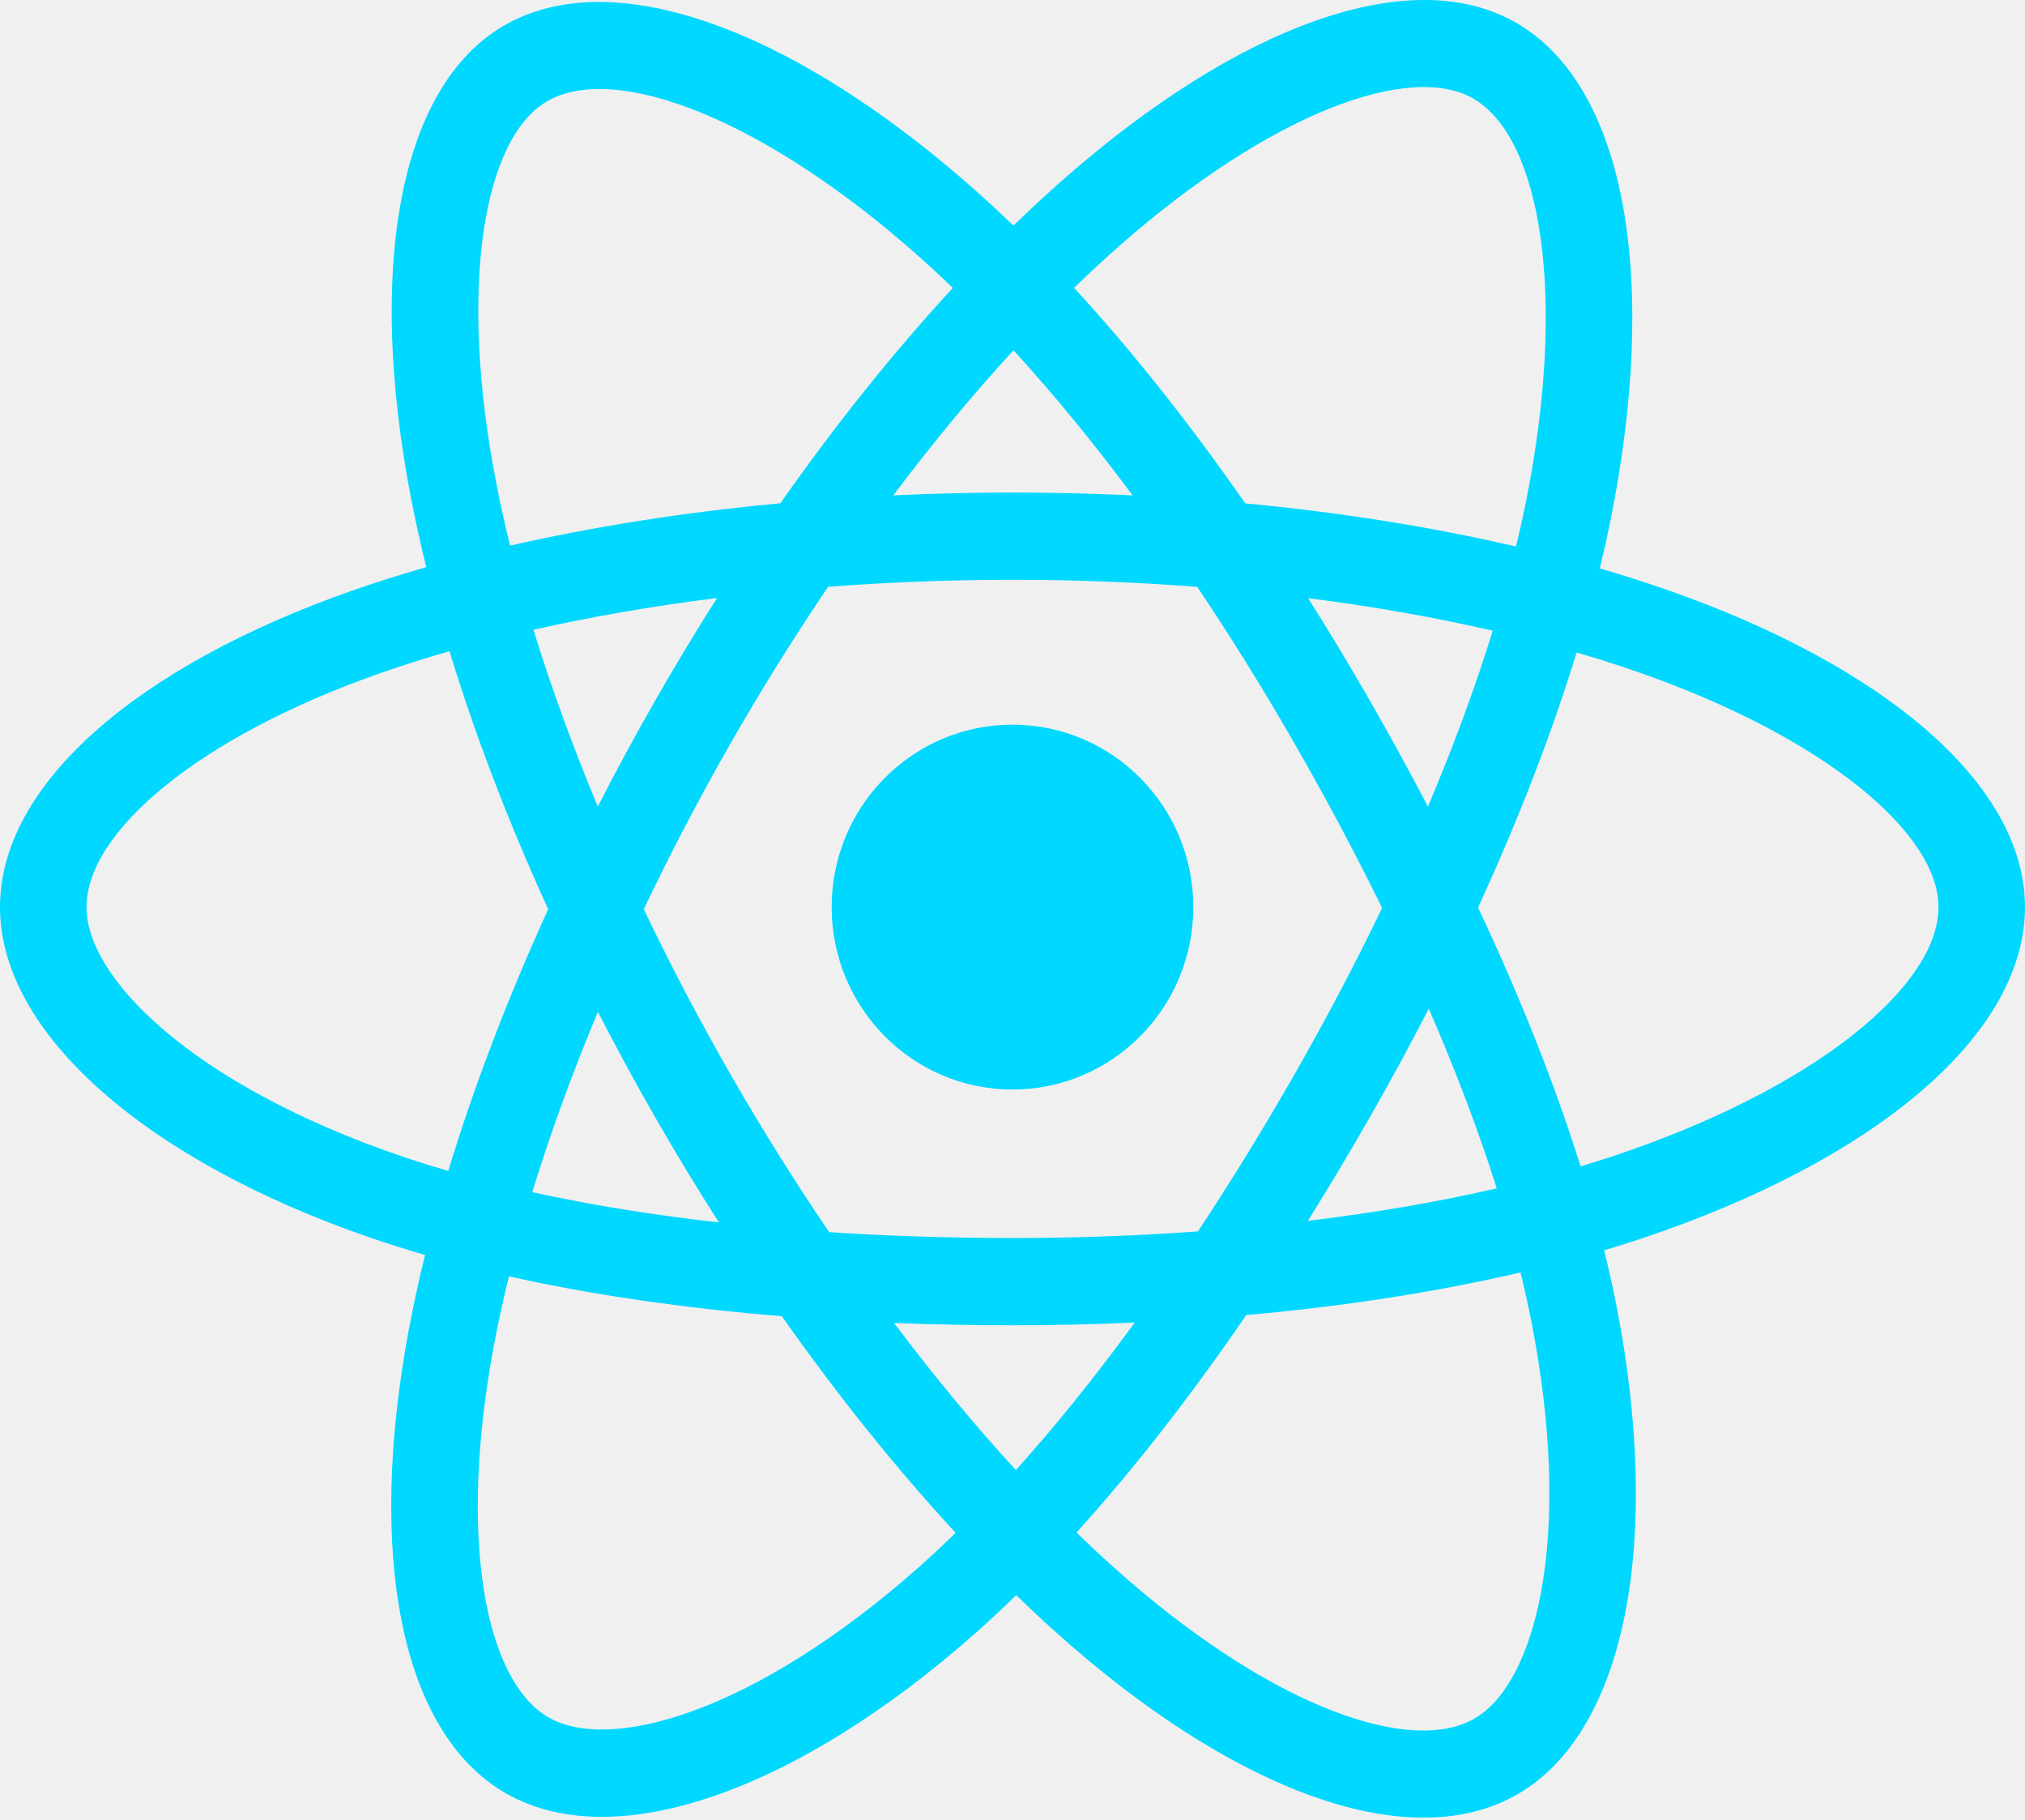
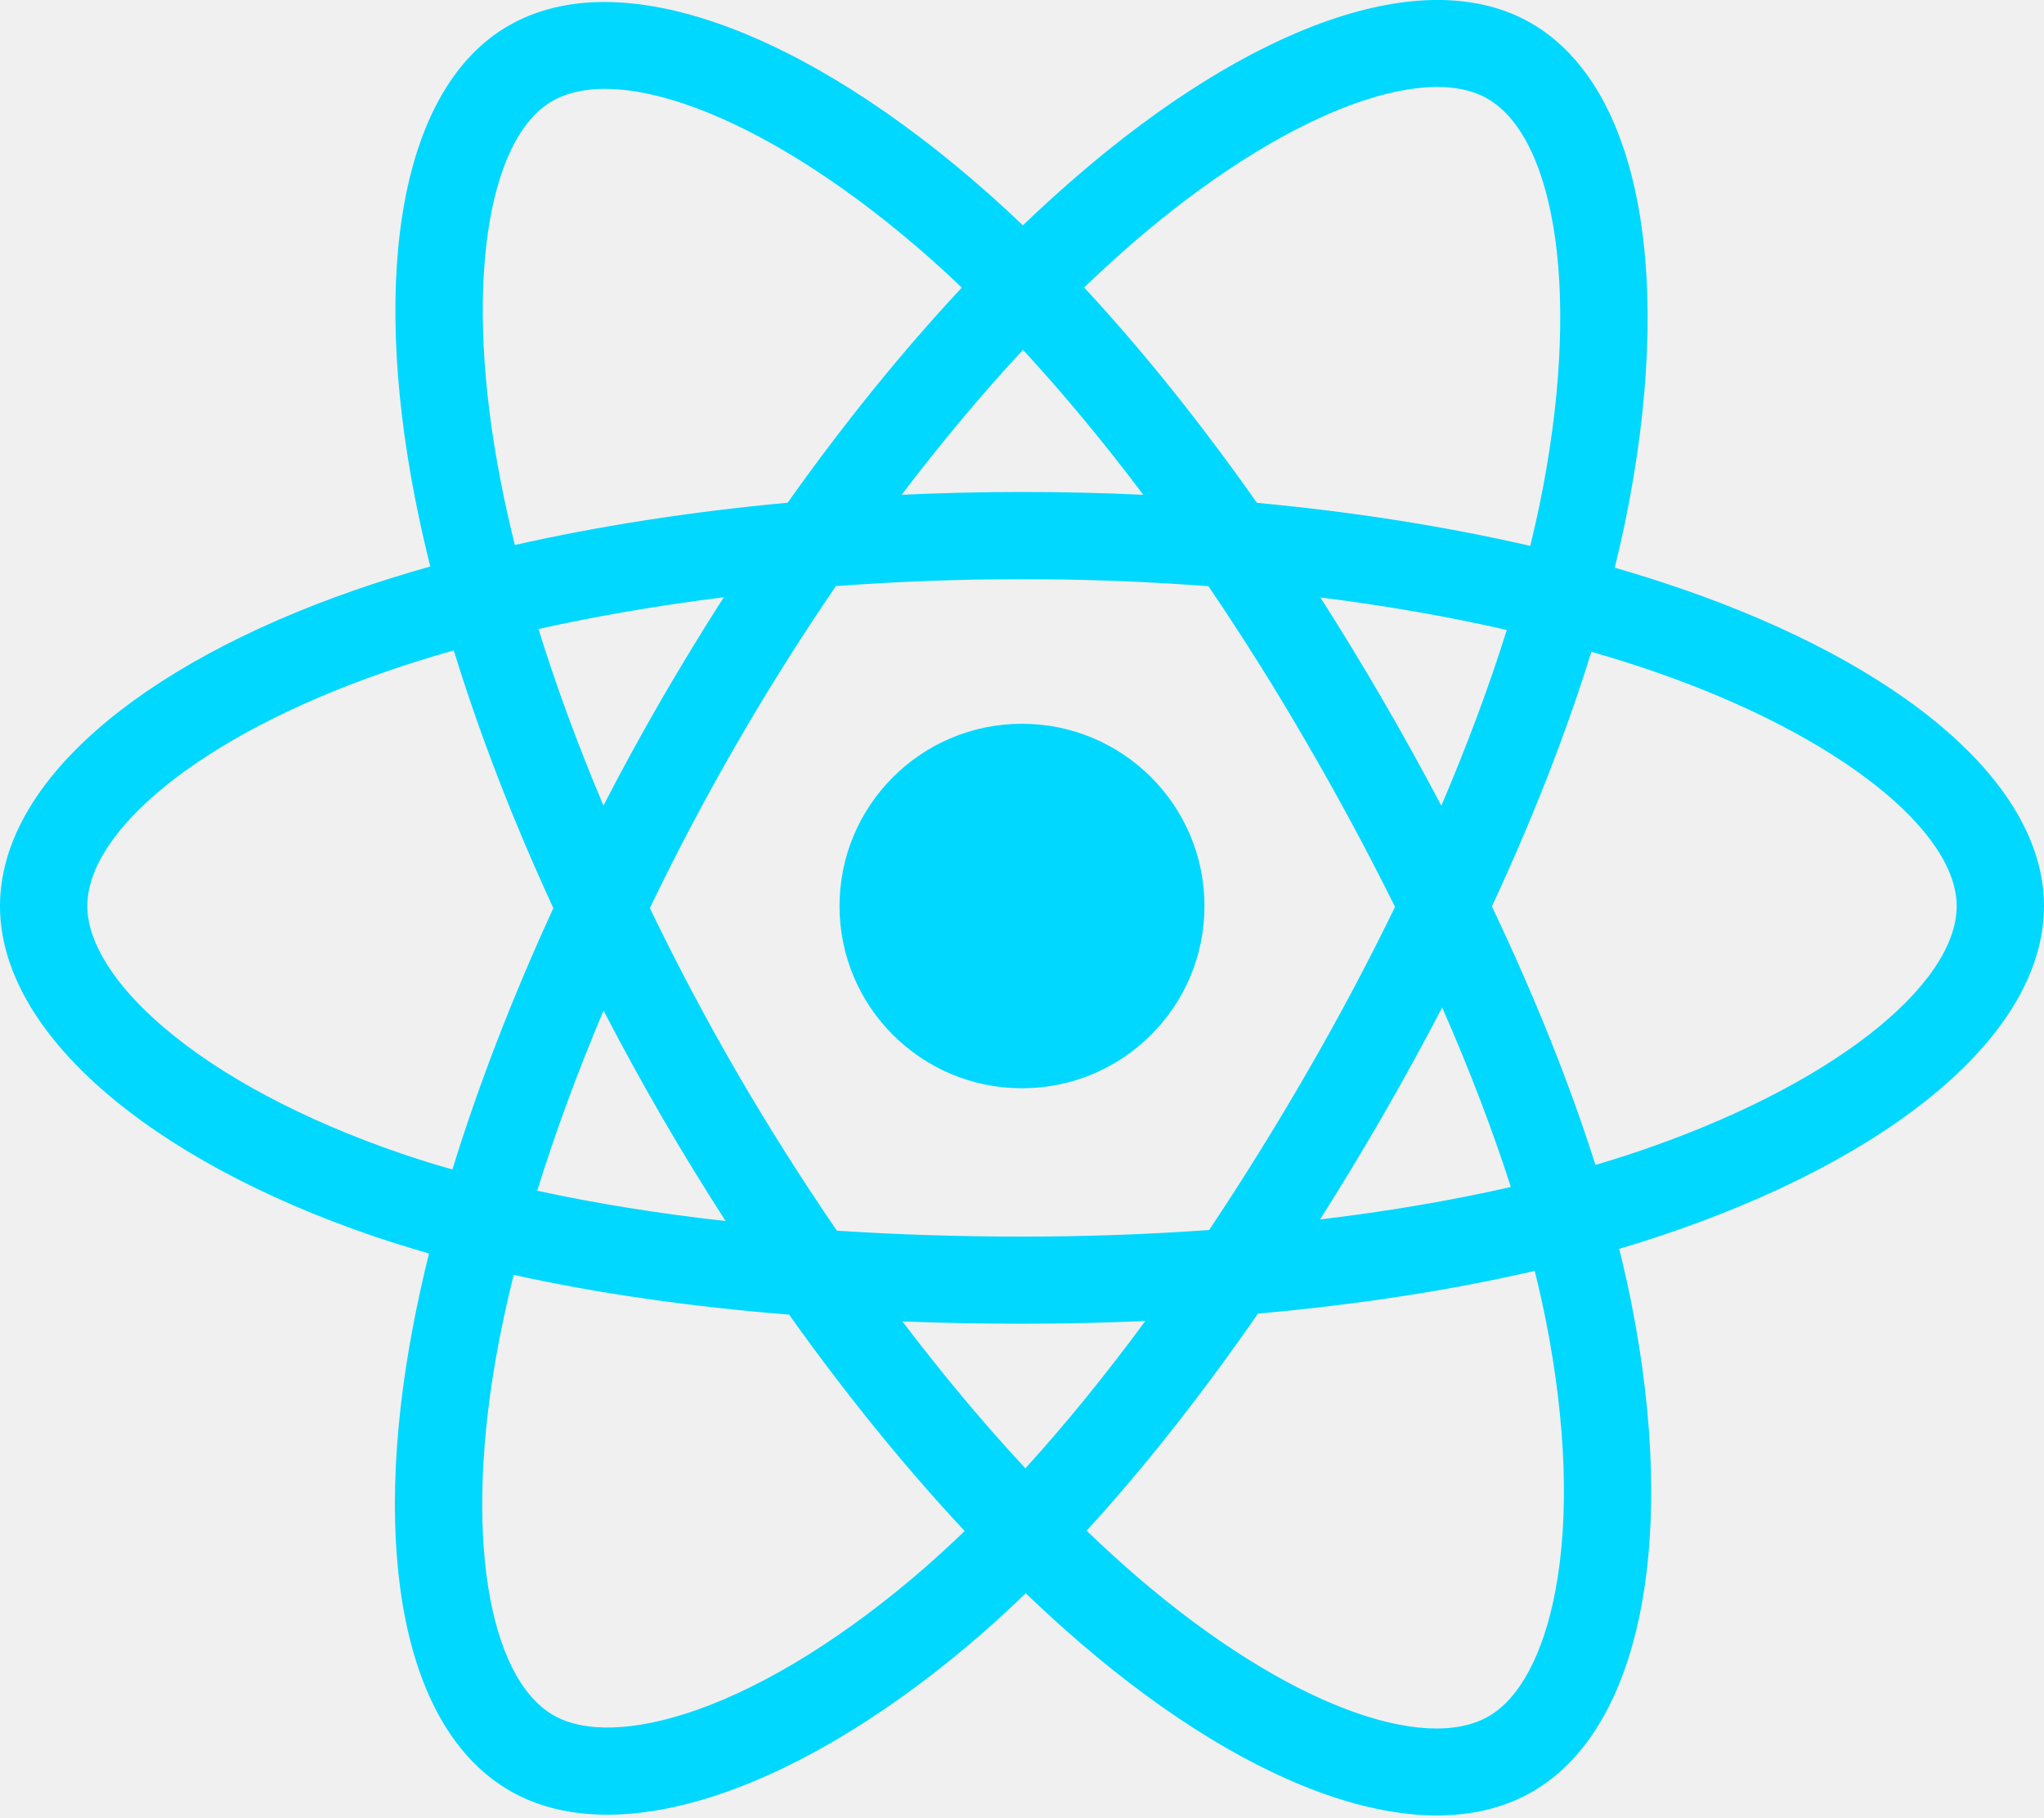
- <svg xmlns="http://www.w3.org/2000/svg" width="69" height="62" viewBox="0 0 69 62" fill="none">
+ <svg xmlns="http://www.w3.org/2000/svg" width="18" height="16" viewBox="0 0 18 16" fill="none">
  <g clip-path="url(#clip0_34_286)">
-     <path d="M56.732 20.075C55.997 19.821 55.257 19.585 54.511 19.369C54.636 18.852 54.752 18.342 54.854 17.84C56.535 9.606 55.436 2.972 51.682 0.788C48.082 -1.306 42.195 0.877 36.25 6.098C35.664 6.613 35.091 7.143 34.532 7.688C34.157 7.326 33.776 6.971 33.389 6.623C27.158 1.041 20.912 -1.311 17.162 0.879C13.566 2.979 12.501 9.216 14.014 17.02C14.165 17.792 14.335 18.561 14.524 19.326C13.64 19.579 12.787 19.849 11.971 20.136C4.665 22.706 0 26.733 0 30.91C0 35.224 5.008 39.551 12.617 42.175C13.234 42.387 13.856 42.583 14.483 42.764C14.279 43.587 14.099 44.415 13.941 45.248C12.498 52.917 13.625 59.006 17.212 61.093C20.916 63.248 27.133 61.033 33.187 55.694C33.678 55.26 34.158 54.813 34.627 54.355C35.233 54.945 35.855 55.517 36.492 56.072C42.357 61.163 48.148 63.219 51.732 61.126C55.433 58.964 56.636 52.423 55.074 44.465C54.951 43.842 54.813 43.222 54.66 42.605C55.097 42.474 55.525 42.34 55.943 42.2C63.853 39.556 69 35.282 69 30.91C69 26.717 64.184 22.663 56.732 20.075ZM55.016 39.378C54.639 39.504 54.252 39.625 53.857 39.743C52.984 36.954 51.806 33.989 50.363 30.924C51.739 27.933 52.873 25.005 53.721 22.234C54.427 22.44 55.112 22.657 55.773 22.887C62.158 25.105 66.052 28.383 66.052 30.91C66.052 33.601 61.846 37.094 55.016 39.378ZM52.182 45.043C52.873 48.562 52.971 51.743 52.514 54.231C52.103 56.466 51.277 57.956 50.255 58.552C48.08 59.822 43.43 58.172 38.415 53.818C37.822 53.302 37.243 52.77 36.68 52.221C38.624 50.076 40.567 47.582 42.464 44.812C45.8 44.514 48.951 44.025 51.809 43.359C51.946 43.917 52.071 44.479 52.182 45.043ZM23.524 58.333C21.399 59.09 19.707 59.111 18.684 58.517C16.508 57.25 15.603 52.361 16.837 45.803C16.984 45.028 17.152 44.258 17.341 43.492C20.167 44.123 23.296 44.577 26.639 44.85C28.549 47.56 30.548 50.052 32.562 52.233C32.134 52.651 31.696 53.058 31.248 53.455C28.571 55.816 25.888 57.49 23.524 58.333ZM13.571 39.361C10.206 38.201 7.428 36.693 5.523 35.047C3.812 33.569 2.948 32.101 2.948 30.91C2.948 28.375 6.694 25.142 12.941 22.944C13.699 22.677 14.493 22.426 15.316 22.19C16.18 25.023 17.312 27.986 18.679 30.982C17.294 34.022 16.146 37.032 15.274 39.899C14.702 39.734 14.134 39.554 13.571 39.361ZM16.907 16.448C15.61 9.762 16.472 4.719 18.639 3.453C20.947 2.105 26.052 4.027 31.432 8.847C31.782 9.162 32.128 9.483 32.467 9.811C30.462 11.982 28.481 14.455 26.589 17.149C23.344 17.453 20.238 17.94 17.381 18.593C17.206 17.882 17.047 17.167 16.907 16.448ZM46.671 23.863C45.996 22.688 45.297 21.527 44.572 20.382C46.774 20.663 48.883 21.035 50.864 21.491C50.27 23.414 49.528 25.425 48.656 27.486C48.018 26.265 47.356 25.057 46.671 23.863ZM34.533 11.936C35.893 13.422 37.254 15.081 38.594 16.881C35.877 16.752 33.155 16.751 30.438 16.88C31.779 15.096 33.152 13.439 34.533 11.936ZM22.318 23.884C21.641 25.068 20.991 26.268 20.37 27.483C19.512 25.43 18.777 23.41 18.177 21.46C20.146 21.015 22.245 20.652 24.433 20.376C23.701 21.528 22.995 22.698 22.318 23.884ZM24.496 41.655C22.236 41.4 20.105 41.056 18.137 40.623C18.746 38.638 19.497 36.576 20.373 34.478C20.997 35.694 21.649 36.895 22.329 38.08C23.029 39.298 23.752 40.491 24.496 41.655ZM34.615 50.093C33.217 48.572 31.824 46.89 30.463 45.08C31.784 45.132 33.131 45.159 34.5 45.159C35.906 45.159 37.297 45.127 38.665 45.066C37.322 46.908 35.965 48.593 34.615 50.093ZM48.684 34.37C49.606 36.492 50.383 38.543 51 40.494C49 40.955 46.84 41.326 44.564 41.601C45.293 40.435 45.999 39.254 46.682 38.059C47.376 36.845 48.044 35.615 48.684 34.37ZM44.129 36.573C43.084 38.405 41.98 40.202 40.819 41.962C38.716 42.112 36.608 42.187 34.5 42.185C32.353 42.185 30.264 42.118 28.253 41.986C27.061 40.231 25.936 38.431 24.88 36.59C23.829 34.758 22.847 32.887 21.936 30.981C22.845 29.074 23.824 27.202 24.872 25.369L24.871 25.369C25.919 23.536 27.035 21.743 28.217 19.995C30.269 19.839 32.373 19.757 34.5 19.757C36.636 19.757 38.743 19.84 40.795 19.997C41.965 21.743 43.074 23.529 44.119 25.353C45.171 27.182 46.163 29.045 47.094 30.939C46.172 32.852 45.183 34.731 44.129 36.573ZM50.21 3.364C52.52 4.709 53.419 10.13 51.967 17.24C51.874 17.693 51.77 18.155 51.657 18.624C48.794 17.957 45.685 17.461 42.431 17.153C40.535 14.429 38.571 11.953 36.598 9.809C37.115 9.306 37.644 8.817 38.185 8.341C43.279 3.868 48.04 2.102 50.21 3.364ZM34.5 24.693C37.903 24.693 40.661 27.477 40.661 30.91C40.661 34.343 37.903 37.126 34.5 37.126C31.097 37.126 28.338 34.343 28.338 30.91C28.338 27.477 31.097 24.693 34.5 24.693Z" fill="#00D8FF" />
+     <path d="M14.8 5.181C14.608 5.115 14.415 5.054 14.22 4.998C14.253 4.865 14.283 4.733 14.31 4.604C14.748 2.479 14.462 0.767 13.482 0.203C12.543 -0.337 11.008 0.226 9.457 1.574C9.304 1.707 9.154 1.843 9.008 1.984C8.911 1.891 8.811 1.799 8.71 1.709C7.085 0.269 5.455 -0.338 4.477 0.227C3.539 0.769 3.261 2.378 3.656 4.392C3.695 4.592 3.74 4.79 3.789 4.987C3.558 5.053 3.336 5.122 3.123 5.196C1.217 5.859 0 6.899 0 7.977C0 9.09 1.307 10.207 3.291 10.884C3.452 10.938 3.615 10.989 3.778 11.036C3.725 11.248 3.678 11.462 3.637 11.677C3.26 13.656 3.554 15.227 4.49 15.766C5.456 16.322 7.078 15.75 8.658 14.373C8.786 14.261 8.911 14.145 9.033 14.027C9.191 14.179 9.353 14.327 9.52 14.47C11.05 15.784 12.56 16.314 13.495 15.774C14.461 15.217 14.774 13.529 14.367 11.475C14.335 11.314 14.299 11.154 14.259 10.995C14.373 10.961 14.485 10.926 14.594 10.89C16.657 10.208 18 9.105 18 7.977C18 6.895 16.744 5.849 14.8 5.181ZM14.352 10.162C14.254 10.194 14.153 10.226 14.05 10.256C13.822 9.537 13.514 8.771 13.138 7.98C13.497 7.208 13.793 6.453 14.014 5.738C14.198 5.791 14.377 5.847 14.549 5.906C16.215 6.479 17.231 7.325 17.231 7.977C17.231 8.671 16.134 9.573 14.352 10.162ZM13.613 11.624C13.793 12.532 13.819 13.353 13.699 13.995C13.592 14.572 13.377 14.956 13.11 15.11C12.543 15.438 11.33 15.012 10.021 13.888C9.867 13.755 9.716 13.618 9.569 13.476C10.076 12.923 10.583 12.279 11.078 11.565C11.948 11.487 12.77 11.361 13.515 11.189C13.551 11.334 13.584 11.478 13.613 11.624ZM6.137 15.054C5.582 15.249 5.141 15.255 4.874 15.101C4.306 14.774 4.07 13.512 4.392 11.82C4.431 11.62 4.474 11.421 4.524 11.224C5.261 11.387 6.077 11.504 6.949 11.574C7.447 12.274 7.969 12.916 8.495 13.479C8.383 13.587 8.268 13.693 8.152 13.795C7.453 14.404 6.753 14.836 6.137 15.054ZM3.54 10.158C2.663 9.858 1.938 9.469 1.441 9.044C0.994 8.663 0.769 8.284 0.769 7.977C0.769 7.323 1.746 6.488 3.376 5.921C3.574 5.852 3.781 5.787 3.996 5.726C4.221 6.458 4.516 7.222 4.873 7.995C4.512 8.78 4.212 9.557 3.984 10.296C3.835 10.254 3.687 10.208 3.54 10.158ZM4.411 4.245C4.072 2.519 4.297 1.218 4.862 0.891C5.464 0.543 6.796 1.039 8.2 2.283C8.291 2.364 8.381 2.447 8.47 2.532C7.947 3.092 7.43 3.73 6.936 4.426C6.09 4.504 5.279 4.63 4.534 4.798C4.488 4.615 4.447 4.43 4.411 4.245ZM12.175 6.158C11.999 5.855 11.816 5.555 11.628 5.26C12.202 5.332 12.752 5.428 13.269 5.546C13.114 6.042 12.92 6.561 12.693 7.093C12.526 6.778 12.354 6.466 12.175 6.158ZM9.009 3.08C9.363 3.464 9.719 3.892 10.068 4.356C9.359 4.323 8.649 4.323 7.94 4.356C8.29 3.896 8.648 3.468 9.009 3.08ZM5.822 6.163C5.645 6.469 5.476 6.779 5.314 7.092C5.09 6.562 4.898 6.041 4.742 5.538C5.256 5.423 5.803 5.33 6.374 5.258C6.183 5.556 5.999 5.858 5.822 6.163ZM6.39 10.75C5.801 10.684 5.245 10.595 4.731 10.483C4.89 9.971 5.086 9.439 5.315 8.897C5.478 9.211 5.648 9.521 5.825 9.827C6.007 10.141 6.196 10.449 6.39 10.75ZM9.03 12.927C8.665 12.535 8.302 12.101 7.947 11.634C8.292 11.647 8.643 11.654 9 11.654C9.367 11.654 9.73 11.646 10.086 11.63C9.736 12.105 9.382 12.54 9.03 12.927ZM12.7 8.87C12.941 9.417 13.143 9.947 13.305 10.45C12.783 10.569 12.219 10.665 11.625 10.736C11.816 10.435 12 10.13 12.178 9.822C12.359 9.508 12.533 9.191 12.7 8.87ZM11.512 9.438C11.239 9.911 10.951 10.375 10.648 10.829C10.1 10.868 9.55 10.887 9 10.887C8.44 10.887 7.895 10.869 7.37 10.835C7.06 10.382 6.766 9.918 6.49 9.443C6.216 8.97 5.96 8.487 5.723 7.995C5.959 7.503 6.215 7.02 6.488 6.547L6.488 6.547C6.761 6.074 7.053 5.611 7.361 5.16C7.896 5.12 8.445 5.099 9 5.099C9.557 5.099 10.107 5.12 10.642 5.161C10.947 5.611 11.237 6.072 11.509 6.543C11.784 7.015 12.042 7.495 12.285 7.984C12.045 8.478 11.787 8.963 11.512 9.438ZM13.098 0.868C13.701 1.215 13.935 2.614 13.557 4.449C13.532 4.566 13.505 4.685 13.476 4.806C12.729 4.634 11.918 4.506 11.069 4.427C10.574 3.724 10.062 3.085 9.547 2.531C9.682 2.402 9.82 2.275 9.961 2.152C11.29 0.998 12.532 0.543 13.098 0.868ZM9 6.372C9.888 6.372 10.607 7.091 10.607 7.977C10.607 8.863 9.888 9.581 9 9.581C8.112 9.581 7.393 8.863 7.393 7.977C7.393 7.091 8.112 6.372 9 6.372Z" fill="#00D8FF" />
  </g>
  <defs>
    <clipPath id="clip0_34_286">
-       <rect width="69" height="62" fill="white" />
+       <rect width="18" height="16" fill="white" />
    </clipPath>
  </defs>
</svg>
